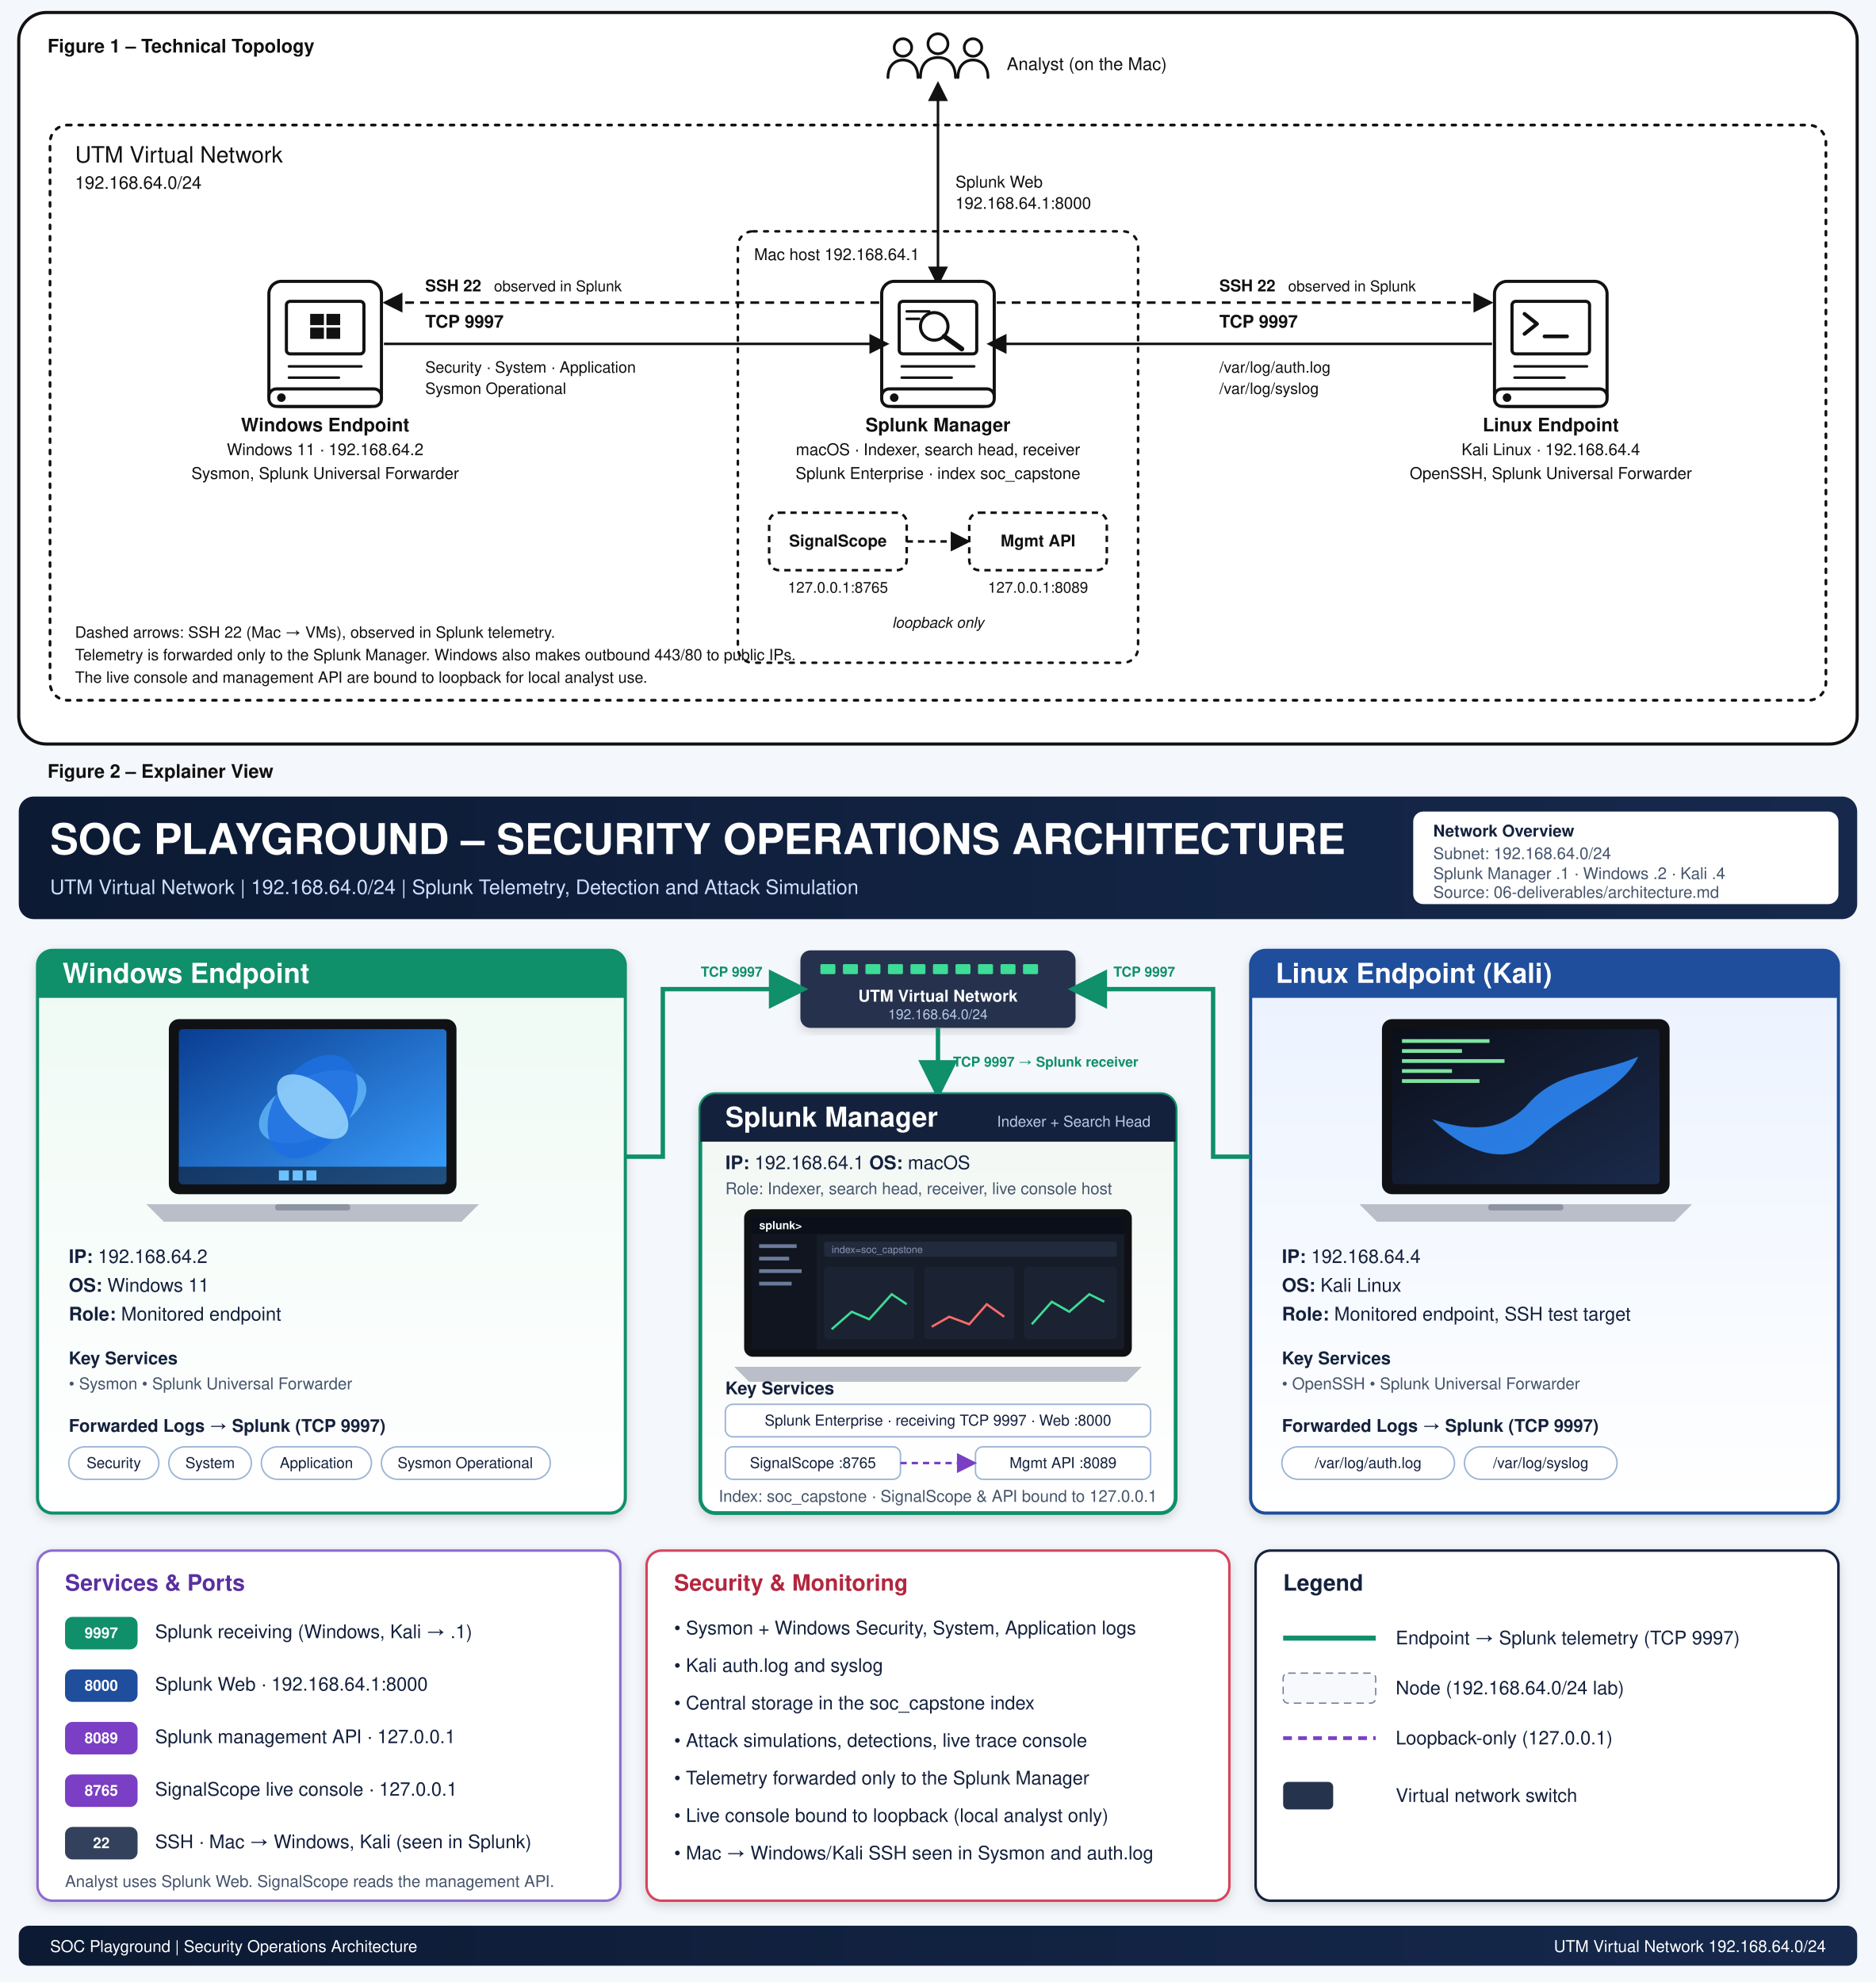
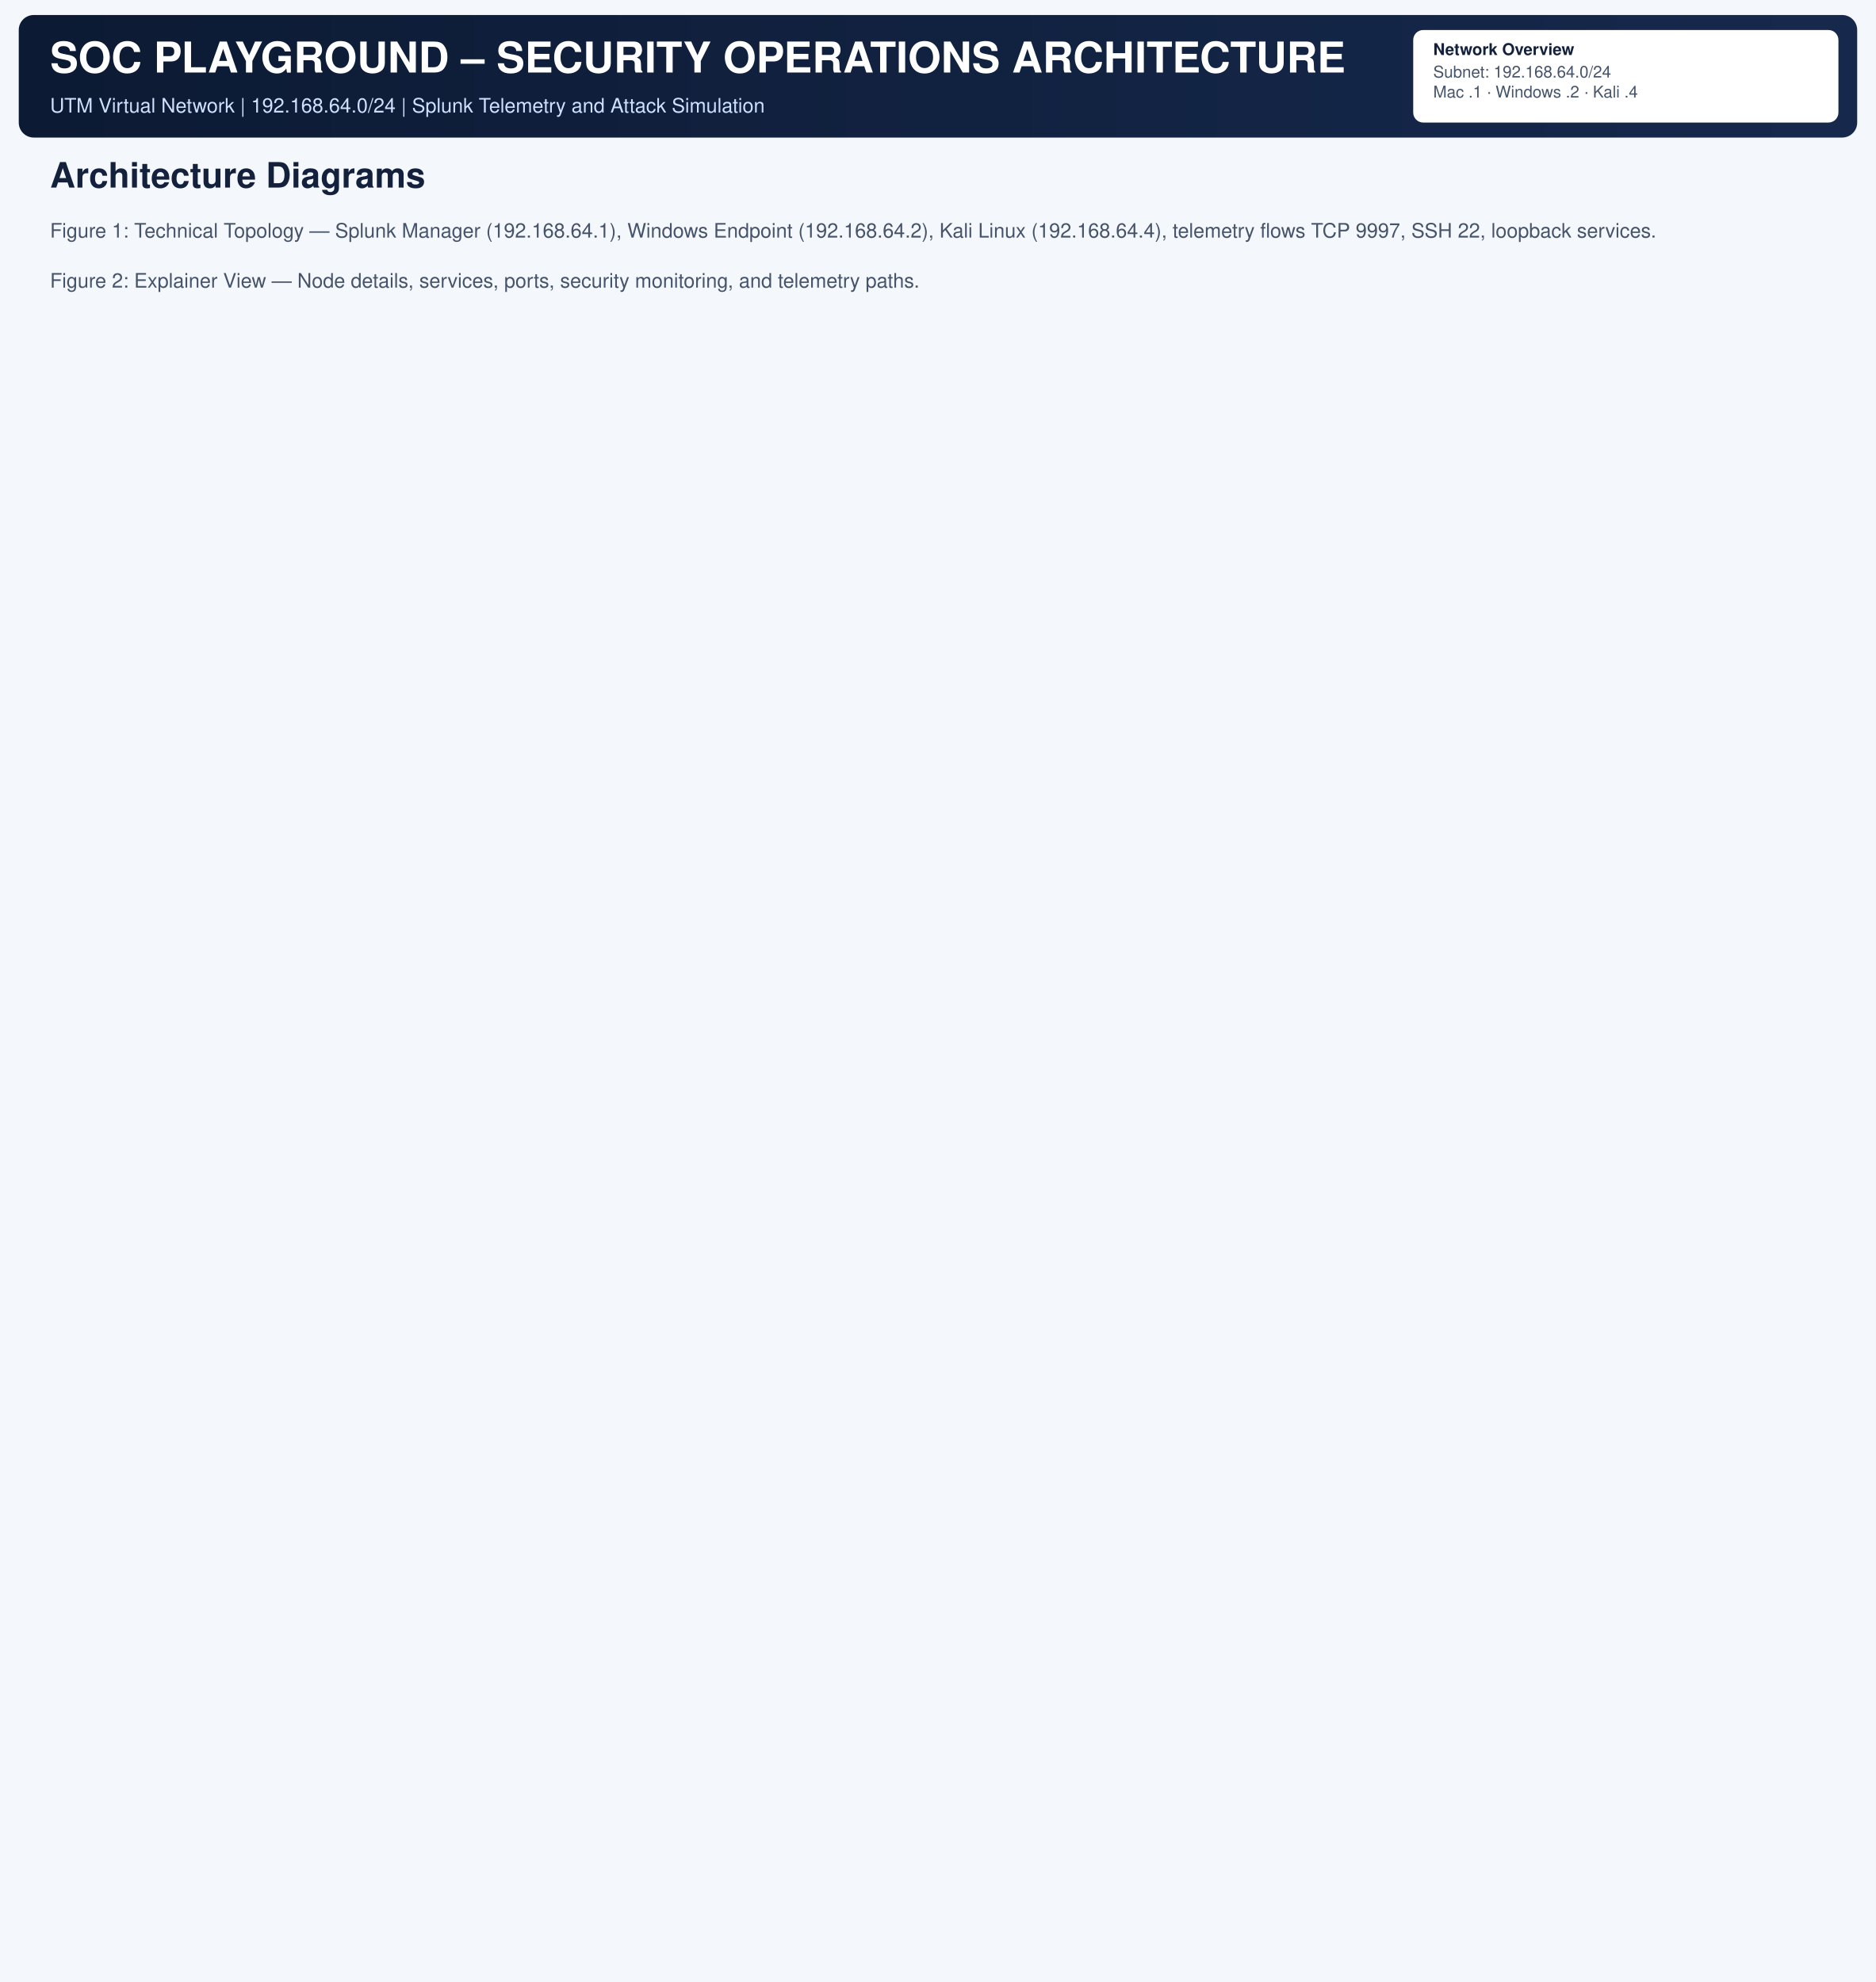
<svg xmlns="http://www.w3.org/2000/svg" viewBox="0 0 1500 1585" font-family="Helvetica, Arial, sans-serif">
  <defs>
-     <marker id="k" viewBox="0 0 10 10" refX="8" refY="5" markerWidth="8" markerHeight="8" orient="auto-start-reverse">
-       <path d="M0 0L10 5L0 10z" fill="#111" />
+     <linearGradient id="hd" x1="0" y1="0" x2="1" y2="0">
+       <stop offset="0" stop-color="#0c1a33" />
+       <stop offset="1" stop-color="#16294d" />
+     </linearGradient>
+     <linearGradient id="win" x1="0" y1="0" x2="1" y2="1">
+       <stop offset="0" stop-color="#0a3d91" />
+       <stop offset="1" stop-color="#3aa0ff" />
+     </linearGradient>
+     <linearGradient id="kali" x1="0" y1="0" x2="1" y2="1">
+       <stop offset="0" stop-color="#0b0f1a" />
+       <stop offset="1" stop-color="#1b2a4a" />
+     </linearGradient>
+     <linearGradient id="gn" x1="0" y1="0" x2="0" y2="1">
+       <stop offset="0" stop-color="#eefaf4" />
+       <stop offset="1" stop-color="#fff" />
+     </linearGradient>
+     <linearGradient id="bl" x1="0" y1="0" x2="0" y2="1">
+       <stop offset="0" stop-color="#eaf2ff" />
+       <stop offset="1" stop-color="#fff" />
+     </linearGradient>
+     <linearGradient id="sp" x1="0" y1="0" x2="0" y2="1">
+       <stop offset="0" stop-color="#f1f7f3" />
+       <stop offset="1" stop-color="#fff" />
+     </linearGradient>
+     <filter id="sh" x="-5%" y="-5%" width="110%" height="115%">
+       <feDropShadow dx="0" dy="3" stdDeviation="4" flood-opacity=".15" />
+     </filter>
+     <marker id="g" viewBox="0 0 10 10" refX="8" refY="5" markerWidth="9" markerHeight="9" orient="auto">
+       <path d="M0 0L10 5L0 10z" fill="#0f8f6a" />
    </marker>
-   </defs>
-   <rect width="1500" height="1585" fill="#f4f7fb" />
-   <rect x="15" y="10" width="1470" height="585" rx="22" fill="#fff" stroke="#111" stroke-width="2.5" />
-   <text x="38" y="42" font-size="15" font-weight="700" fill="#111">Figure 1 – Technical Topology</text>
-   <g fill="none" stroke="#111" stroke-width="2.2" stroke-linecap="round">
-     <circle cx="722" cy="38" r="7" />
-     <circle cx="750" cy="35" r="8" />
-     <circle cx="778" cy="38" r="7" />
-     <path d="M710 62c0-10 6-14 12-14s12 4 12 14M736 62c0-11 6-16 14-16s14 5 14 16M766 62c0-10 6-14 12-14s12 4 12 14" />
-   </g>
-   <text x="805" y="56" font-size="14" fill="#111">Analyst (on the Mac)</text>
-   <rect x="40" y="100" width="1420" height="460" rx="14" fill="none" stroke="#111" stroke-width="2.2" stroke-dasharray="3 6" stroke-linecap="round" />
-   <text x="60" y="130" font-size="18" fill="#111">UTM Virtual Network</text>
-   <text x="60" y="151" font-size="14" fill="#111">192.168.64.0/24</text>
-   <rect x="590" y="185" width="320" height="345" rx="12" fill="none" stroke="#111" stroke-width="2" stroke-dasharray="3 6" stroke-linecap="round" />
-   <text x="603" y="208" font-size="13" fill="#111">Mac host 192.168.64.1</text>
-   <line x1="750" y1="68" x2="750" y2="226" stroke="#111" stroke-width="2" marker-start="url(#k)" marker-end="url(#k)" />
-   <text x="764" y="150" font-size="13" fill="#111">Splunk Web</text>
-   <text x="764" y="167" font-size="13" fill="#111">192.168.64.1:8000</text>
-   <g transform="translate(705,225)" fill="none" stroke="#111" stroke-width="2.5" stroke-linecap="round" stroke-linejoin="round">
-     <rect width="90" height="100" rx="10" fill="#fff" />
-     <rect x="0" y="86" width="90" height="14" rx="6" fill="#fff" />
-     <circle cx="10" cy="93" r="2.2" fill="#111" />
-     <rect x="14" y="16" width="62" height="42" rx="3" />
-     <circle cx="42" cy="36" r="11" />
-     <path d="M50 44l14 10" stroke-width="4" />
-     <path d="M20 24h18M20 30h10" stroke-width="2" />
-     <path d="M16 68h58M16 77h40" stroke-width="2" />
-   </g>
-   <text x="750" y="345" text-anchor="middle" font-size="15" font-weight="700" fill="#111">Splunk Manager</text>
-   <text x="750" y="364" text-anchor="middle" font-size="13" font-weight="400" fill="#111">macOS · Indexer, search head, receiver</text>
-   <text x="750" y="383" text-anchor="middle" font-size="13" font-weight="400" fill="#111">Splunk Enterprise · index soc_capstone</text>
-   <g fill="none" stroke="#111" stroke-width="2">
-     <rect x="615" y="410" width="110" height="46" rx="8" stroke-dasharray="5 4" />
-     <rect x="775" y="410" width="110" height="46" rx="8" stroke-dasharray="5 4" />
-   </g>
-   <text x="670" y="437" text-anchor="middle" font-size="13" font-weight="700" fill="#111">SignalScope</text>
-   <text x="830" y="437" text-anchor="middle" font-size="13" font-weight="700" fill="#111">Mgmt API</text>
-   <text x="670" y="474" text-anchor="middle" font-size="12" fill="#111">127.0.0.1:8765</text>
-   <text x="830" y="474" text-anchor="middle" font-size="12" fill="#111">127.0.0.1:8089</text>
-   <line x1="725" y1="433" x2="773" y2="433" stroke="#111" stroke-width="2" stroke-dasharray="5 4" marker-end="url(#k)" />
-   <text x="750" y="502" text-anchor="middle" font-size="12" font-style="italic" fill="#111">loopback only</text>
-   <g transform="translate(215,225)" fill="none" stroke="#111" stroke-width="2.5" stroke-linecap="round" stroke-linejoin="round">
-     <rect width="90" height="100" rx="10" fill="#fff" />
-     <rect x="0" y="86" width="90" height="14" rx="6" fill="#fff" />
-     <circle cx="10" cy="93" r="2.2" fill="#111" />
-     <rect x="14" y="16" width="62" height="42" rx="3" />
-     <g fill="#111" stroke="none">
-       <rect x="33" y="26" width="11" height="9" />
-       <rect x="46" y="26" width="11" height="9" />
-       <rect x="33" y="37" width="11" height="9" />
-       <rect x="46" y="37" width="11" height="9" />
-     </g>
-     <path d="M16 68h58M16 77h40" stroke-width="2" />
-   </g>
-   <text x="260" y="345" text-anchor="middle" font-size="15" font-weight="700" fill="#111">Windows Endpoint</text>
-   <text x="260" y="364" text-anchor="middle" font-size="13" font-weight="400" fill="#111">Windows 11 · 192.168.64.2</text>
-   <text x="260" y="383" text-anchor="middle" font-size="13" font-weight="400" fill="#111">Sysmon, Splunk Universal Forwarder</text>
-   <g transform="translate(1195,225)" fill="none" stroke="#111" stroke-width="2.5" stroke-linecap="round" stroke-linejoin="round">
-     <rect width="90" height="100" rx="10" fill="#fff" />
-     <rect x="0" y="86" width="90" height="14" rx="6" fill="#fff" />
-     <circle cx="10" cy="93" r="2.2" fill="#111" />
-     <rect x="14" y="16" width="62" height="42" rx="3" />
-     <path d="M24 26l10 8-10 8M40 44h18" stroke-width="3" />
-     <path d="M16 68h58M16 77h40" stroke-width="2" />
-   </g>
-   <text x="1240" y="345" text-anchor="middle" font-size="15" font-weight="700" fill="#111">Linux Endpoint</text>
-   <text x="1240" y="364" text-anchor="middle" font-size="13" font-weight="400" fill="#111">Kali Linux · 192.168.64.4</text>
-   <text x="1240" y="383" text-anchor="middle" font-size="13" font-weight="400" fill="#111">OpenSSH, Splunk Universal Forwarder</text>
-   <line x1="307" y1="275" x2="708" y2="275" stroke="#111" stroke-width="2" marker-end="url(#k)" />
-   <text x="340" y="262" font-size="14" font-weight="700" fill="#111">TCP 9997</text>
-   <text x="340" y="298" font-size="12.5" fill="#111">Security · System · Application</text>
-   <text x="340" y="315" font-size="12.5" fill="#111">Sysmon Operational</text>
-   <line x1="1193" y1="275" x2="792" y2="275" stroke="#111" stroke-width="2" marker-end="url(#k)" />
-   <text x="975" y="262" font-size="14" font-weight="700" fill="#111">TCP 9997</text>
-   <text x="975" y="298" font-size="12.5" fill="#111">/var/log/auth.log</text>
-   <text x="975" y="315" font-size="12.5" fill="#111">/var/log/syslog</text>
-   <line x1="703" y1="242" x2="309" y2="242" stroke="#111" stroke-width="2" stroke-dasharray="7 5" marker-end="url(#k)" />
-   <text x="340" y="233" font-size="13" font-weight="700" fill="#111">SSH 22</text>
-   <text x="395" y="233" font-size="12" fill="#111">observed in Splunk</text>
-   <line x1="797" y1="242" x2="1191" y2="242" stroke="#111" stroke-width="2" stroke-dasharray="7 5" marker-end="url(#k)" />
-   <text x="975" y="233" font-size="13" font-weight="700" fill="#111">SSH 22</text>
-   <text x="1030" y="233" font-size="12" fill="#111">observed in Splunk</text>
-   <text x="60" y="510" font-size="12.5" fill="#111">Dashed arrows: SSH 22 (Mac → VMs), observed in Splunk telemetry.</text>
-   <text x="60" y="528" font-size="12.5" fill="#111">Telemetry is forwarded only to the Splunk Manager. Windows also makes outbound 443/80 to public IPs.</text>
-   <text x="60" y="546" font-size="12.5" fill="#111">The live console and management API are bound to loopback for local analyst use.</text>
-   <text x="38" y="622" font-size="15" font-weight="700" fill="#111">Figure 2 – Explainer View</text>
-   <g transform="translate(0,625)">
-     <defs>
-       <linearGradient id="hd" x1="0" y1="0" x2="1" y2="0">
-         <stop offset="0" stop-color="#0c1a33" />
-         <stop offset="1" stop-color="#16294d" />
-       </linearGradient>
-       <linearGradient id="win" x1="0" y1="0" x2="1" y2="1">
-         <stop offset="0" stop-color="#0a3d91" />
-         <stop offset="1" stop-color="#3aa0ff" />
-       </linearGradient>
-       <linearGradient id="kali" x1="0" y1="0" x2="1" y2="1">
-         <stop offset="0" stop-color="#0b0f1a" />
-         <stop offset="1" stop-color="#1b2a4a" />
-       </linearGradient>
-       <linearGradient id="gn" x1="0" y1="0" x2="0" y2="1">
-         <stop offset="0" stop-color="#eefaf4" />
-         <stop offset="1" stop-color="#fff" />
-       </linearGradient>
-       <linearGradient id="bl" x1="0" y1="0" x2="0" y2="1">
-         <stop offset="0" stop-color="#eaf2ff" />
-         <stop offset="1" stop-color="#fff" />
-       </linearGradient>
-       <linearGradient id="sp" x1="0" y1="0" x2="0" y2="1">
-         <stop offset="0" stop-color="#f1f7f3" />
-         <stop offset="1" stop-color="#fff" />
-       </linearGradient>
-       <filter id="sh" x="-5%" y="-5%" width="110%" height="115%">
-         <feDropShadow dx="0" dy="3" stdDeviation="4" flood-opacity=".15" />
-       </filter>
-       <marker id="g" viewBox="0 0 10 10" refX="8" refY="5" markerWidth="9" markerHeight="9" orient="auto">
-         <path d="M0 0L10 5L0 10z" fill="#0f8f6a" />
-       </marker>
-       <marker id="p" viewBox="0 0 10 10" refX="8" refY="5" markerWidth="8" markerHeight="8" orient="auto">
-         <path d="M0 0L10 5L0 10z" fill="#7a3fc4" />
-       </marker>
-       <style>
+     <marker id="p" viewBox="0 0 10 10" refX="8" refY="5" markerWidth="8" markerHeight="8" orient="auto">
+       <path d="M0 0L10 5L0 10z" fill="#7a3fc4" />
+     </marker>
+     <style>
.h{font-size:22px;font-weight:700;fill:#fff}.t{font-size:15px;fill:#14213d}.s{font-size:13px;fill:#46546b}.b{font-size:14px;font-weight:700;fill:#14213d}
.c{font-size:12px;fill:#14213d;text-anchor:middle}.chip{fill:#fff;stroke:#9db4d6;stroke-width:1.2}
</style>
-     </defs>
-     <rect width="1500" height="960" fill="#f4f7fb" />
-     <rect x="15" y="12" width="1470" height="98" rx="12" fill="url(#hd)" />
-     <text x="40" y="58" font-size="34" font-weight="700" fill="#fff">SOC PLAYGROUND – SECURITY OPERATIONS ARCHITECTURE</text>
-     <text x="40" y="90" font-size="16" fill="#cfe0ff">UTM Virtual Network  |  192.168.64.0/24  |  Splunk Telemetry, Detection and Attack Simulation</text>
-     <rect x="1130" y="24" width="340" height="74" rx="8" fill="#fff" />
-     <text x="1146" y="44" font-size="13" font-weight="700" fill="#14213d">Network Overview</text>
-     <text x="1146" y="62" class="s">Subnet: 192.168.64.0/24</text>
-     <text x="1146" y="78" class="s">Splunk Manager .1  ·  Windows .2  ·  Kali .4</text>
-     <text x="1146" y="93" class="s" font-size="11">Source: 06-deliverables/architecture.md</text>
-     <g filter="url(#sh)">
-       <rect x="30" y="135" width="470" height="450" rx="12" fill="url(#gn)" stroke="#0f8f6a" stroke-width="2.5" />
-     </g>
-     <path d="M30 147a12 12 0 0 1 12-12h446a12 12 0 0 1 12 12v26H30z" fill="#0f8f6a" />
-     <text x="50" y="161" class="h" font-size="20">Windows Endpoint</text>
-     <g transform="translate(135,190)">
-       <rect width="230" height="140" rx="8" fill="#0f1115" />
-       <rect x="8" y="8" width="214" height="124" rx="3" fill="url(#win)" />
-       <ellipse cx="115" cy="70" rx="46" ry="24" fill="#6cc2ff" opacity=".7" transform="rotate(-25 115 70)" />
-       <ellipse cx="115" cy="70" rx="30" ry="46" fill="#1d6ee0" opacity=".85" transform="rotate(35 115 70)" />
-       <ellipse cx="115" cy="70" rx="18" ry="34" fill="#9fdcff" opacity=".8" transform="rotate(-50 115 70)" />
-       <rect x="8" y="118" width="214" height="14" fill="#0b0f1a" opacity=".55" />
-       <rect x="88" y="121" width="8" height="8" fill="#6cc2ff" />
-       <rect x="99" y="121" width="8" height="8" fill="#6cc2ff" />
-       <rect x="110" y="121" width="8" height="8" fill="#6cc2ff" />
-       <path d="M-18 148H248L234 162H-4z" fill="#b9bec8" />
-       <rect x="85" y="148" width="60" height="5" rx="2" fill="#8d94a1" />
-     </g>
-     <text x="55" y="385" class="t">
-       <tspan font-weight="700">IP:</tspan> 192.168.64.2</text>
-     <text x="55" y="408" class="t">
-       <tspan font-weight="700">OS:</tspan> Windows 11</text>
-     <text x="55" y="431" class="t">
-       <tspan font-weight="700">Role:</tspan> Monitored endpoint</text>
-     <text x="55" y="466" class="b">Key Services</text>
-     <text x="55" y="486" class="s">• Sysmon    • Splunk Universal Forwarder</text>
-     <text x="55" y="520" class="b">Forwarded Logs → Splunk (TCP 9997)</text>
-     <rect class="chip" x="55" y="532" width="72" height="26" rx="13" />
-     <text class="c" x="91" y="549">Security</text>
-     <rect class="chip" x="135" y="532" width="66" height="26" rx="13" />
-     <text class="c" x="168" y="549">System</text>
-     <rect class="chip" x="209" y="532" width="88" height="26" rx="13" />
-     <text class="c" x="253" y="549">Application</text>
-     <rect class="chip" x="305" y="532" width="135" height="26" rx="13" />
-     <text class="c" x="372" y="549">Sysmon Operational</text>
-     <g filter="url(#sh)">
-       <rect x="1000" y="135" width="470" height="450" rx="12" fill="url(#bl)" stroke="#1f4e9c" stroke-width="2.5" />
-     </g>
-     <path d="M1000 147a12 12 0 0 1 12-12h446a12 12 0 0 1 12 12v26H1000z" fill="#1f4e9c" />
-     <text x="1020" y="161" class="h" font-size="20">Linux Endpoint (Kali)</text>
-     <g transform="translate(1105,190)">
-       <rect width="230" height="140" rx="8" fill="#0f1115" />
-       <rect x="8" y="8" width="214" height="124" rx="3" fill="url(#kali)" />
-       <path d="M120 100C150 70 190 60 205 30C170 45 140 40 115 70C95 90 70 90 40 80C70 110 100 115 120 100Z" fill="#2d8cff" opacity=".85" />
-       <g fill="#7fe3a0">
-         <rect x="16" y="16" width="70" height="3" />
-         <rect x="16" y="24" width="48" height="3" />
-         <rect x="16" y="32" width="82" height="3" />
-         <rect x="16" y="40" width="40" height="3" />
-         <rect x="16" y="48" width="62" height="3" />
-       </g>
-       <path d="M-18 148H248L234 162H-4z" fill="#b9bec8" />
-       <rect x="85" y="148" width="60" height="5" rx="2" fill="#8d94a1" />
-     </g>
-     <text x="1025" y="385" class="t">
-       <tspan font-weight="700">IP:</tspan> 192.168.64.4</text>
-     <text x="1025" y="408" class="t">
-       <tspan font-weight="700">OS:</tspan> Kali Linux</text>
-     <text x="1025" y="431" class="t">
-       <tspan font-weight="700">Role:</tspan> Monitored endpoint, SSH test target</text>
-     <text x="1025" y="466" class="b">Key Services</text>
-     <text x="1025" y="486" class="s">• OpenSSH    • Splunk Universal Forwarder</text>
-     <text x="1025" y="520" class="b">Forwarded Logs → Splunk (TCP 9997)</text>
-     <rect class="chip" x="1025" y="532" width="138" height="26" rx="13" />
-     <text class="c" x="1094" y="549">/var/log/auth.log</text>
-     <rect class="chip" x="1171" y="532" width="122" height="26" rx="13" />
-     <text class="c" x="1232" y="549">/var/log/syslog</text>
-     <g filter="url(#sh)">
-       <rect x="640" y="135" width="220" height="62" rx="8" fill="#26334d" />
-     </g>
-     <g fill="#3ddc97">
-       <rect x="656" y="146" width="12" height="8" rx="1" />
-       <rect x="674" y="146" width="12" height="8" rx="1" />
-       <rect x="692" y="146" width="12" height="8" rx="1" />
-       <rect x="710" y="146" width="12" height="8" rx="1" />
-       <rect x="728" y="146" width="12" height="8" rx="1" />
-       <rect x="746" y="146" width="12" height="8" rx="1" />
-       <rect x="764" y="146" width="12" height="8" rx="1" />
-       <rect x="782" y="146" width="12" height="8" rx="1" />
-       <rect x="800" y="146" width="12" height="8" rx="1" />
-       <rect x="818" y="146" width="12" height="8" rx="1" />
-     </g>
-     <text x="750" y="176" text-anchor="middle" font-size="13" font-weight="700" fill="#fff">UTM Virtual Network</text>
-     <text x="750" y="190" text-anchor="middle" font-size="11" fill="#b9c8e6">192.168.64.0/24</text>
-     <path d="M500 300H530V166H640" fill="none" stroke="#0f8f6a" stroke-width="3.5" marker-end="url(#g)" />
-     <path d="M1000 300H970V166H860" fill="none" stroke="#0f8f6a" stroke-width="3.5" marker-end="url(#g)" />
-     <line x1="750" y1="197" x2="750" y2="248" stroke="#0f8f6a" stroke-width="3.5" marker-end="url(#g)" />
-     <text x="585" y="156" text-anchor="middle" font-size="11" font-weight="700" fill="#0f8f6a">TCP 9997</text>
-     <text x="915" y="156" text-anchor="middle" font-size="11" font-weight="700" fill="#0f8f6a">TCP 9997</text>
-     <text x="762" y="228" font-size="11" font-weight="700" fill="#0f8f6a">TCP 9997 → Splunk receiver</text>
-     <g filter="url(#sh)">
-       <rect x="560" y="250" width="380" height="335" rx="12" fill="url(#sp)" stroke="#0f8f6a" stroke-width="3" />
-     </g>
-     <path d="M560 262a12 12 0 0 1 12-12h356a12 12 0 0 1 12 12v26H560z" fill="#14213d" />
-     <text x="580" y="276" class="h" font-size="19">Splunk Manager</text>
-     <text x="920" y="276" text-anchor="end" font-size="12" fill="#b9c8e6">Indexer + Search Head</text>
-     <text x="580" y="310" class="t">
-       <tspan font-weight="700">IP:</tspan> 192.168.64.1    <tspan font-weight="700">OS:</tspan> macOS</text>
-     <text x="580" y="330" class="s">Role: Indexer, search head, receiver, live console host</text>
-     <g transform="translate(595,342)">
-       <rect width="310" height="118" rx="7" fill="#0f1115" />
-       <rect x="6" y="6" width="298" height="106" rx="3" fill="#161c28" />
-       <rect x="6" y="6" width="298" height="14" fill="#0b0f1a" />
-       <text x="12" y="16" font-size="9" font-weight="700" fill="#fff">splunk&gt;</text>
-       <rect x="6" y="20" width="52" height="92" fill="#10151f" />
-       <g fill="#6b7a99">
-         <rect x="12" y="28" width="30" height="3" />
-         <rect x="12" y="38" width="24" height="3" />
-         <rect x="12" y="48" width="34" height="3" />
-         <rect x="12" y="58" width="26" height="3" />
-       </g>
-       <rect x="64" y="26" width="234" height="12" rx="2" fill="#222b3d" />
-       <text x="70" y="35" font-size="8" fill="#8896b3">index=soc_capstone</text>
-       <g stroke-width="1.8" fill="none">
-         <rect x="64" y="46" width="72" height="58" rx="3" fill="#1b2332" stroke="none" />
-         <rect x="144" y="46" width="72" height="58" rx="3" fill="#1b2332" stroke="none" />
-         <rect x="224" y="46" width="74" height="58" rx="3" fill="#1b2332" stroke="none" />
-         <path d="M70 96l16-14 14 6 18-20 12 8" stroke="#3ddc97" />
-         <path d="M150 94l14-8 16 6 14-16 14 10" stroke="#ff6b6b" />
-         <path d="M230 92l16-18 14 8 16-14 12 6" stroke="#3ddc97" />
-       </g>
-       <path d="M-8 126H318L306 138H4z" fill="#b9bec8" />
-     </g>
-     <text x="580" y="490" class="b">Key Services</text>
-     <rect class="chip" x="580" y="498" width="340" height="26" rx="6" />
-     <text x="750" y="515" class="c">Splunk Enterprise · receiving TCP 9997 · Web :8000</text>
-     <rect class="chip" x="580" y="532" width="140" height="26" rx="6" stroke="#7a3fc4" />
-     <text x="650" y="549" class="c">SignalScope :8765</text>
-     <rect class="chip" x="780" y="532" width="140" height="26" rx="6" stroke="#7a3fc4" />
-     <text x="850" y="549" class="c">Mgmt API :8089</text>
-     <line x1="720" y1="545" x2="778" y2="545" stroke="#7a3fc4" stroke-width="2" stroke-dasharray="5 4" marker-end="url(#p)" />
-     <text x="750" y="576" text-anchor="middle" class="s" font-size="12">Index: soc_capstone · SignalScope &amp; API bound to 127.0.0.1</text>
-     <g filter="url(#sh)">
-       <rect x="30" y="615" width="466" height="280" rx="12" fill="#fff" stroke="#8e6bd1" stroke-width="2" />
-     </g>
-     <text x="52" y="647" font-size="18" font-weight="700" fill="#5a2fa0">Services &amp; Ports</text>
-     <g font-size="12" font-weight="700" fill="#fff" text-anchor="middle">
-       <rect x="52" y="668" width="58" height="26" rx="6" fill="#0f8f6a" />
-       <text x="81" y="685">9997</text>
-       <rect x="52" y="710" width="58" height="26" rx="6" fill="#1f4e9c" />
-       <text x="81" y="727">8000</text>
-       <rect x="52" y="752" width="58" height="26" rx="6" fill="#7a3fc4" />
-       <text x="81" y="769">8089</text>
-       <rect x="52" y="794" width="58" height="26" rx="6" fill="#7a3fc4" />
-       <text x="81" y="811">8765</text>
-       <rect x="52" y="836" width="58" height="26" rx="6" fill="#33415c" />
-       <text x="81" y="853">22</text>
-     </g>
-     <text x="124" y="685" class="t">Splunk receiving (Windows, Kali → .1)</text>
-     <text x="124" y="727" class="t">Splunk Web · 192.168.64.1:8000</text>
-     <text x="124" y="769" class="t">Splunk management API · 127.0.0.1</text>
-     <text x="124" y="811" class="t">SignalScope live console · 127.0.0.1</text>
-     <text x="124" y="853" class="t">SSH · Mac → Windows, Kali (seen in Splunk)</text>
-     <text x="52" y="884" class="s">Analyst uses Splunk Web. SignalScope reads the management API.</text>
-     <g filter="url(#sh)">
-       <rect x="517" y="615" width="466" height="280" rx="12" fill="#fff" stroke="#d6455d" stroke-width="2" />
-     </g>
-     <text x="539" y="647" font-size="18" font-weight="700" fill="#b3263f">Security &amp; Monitoring</text>
-     <g class="t">
-       <text x="539" y="682">• Sysmon + Windows Security, System, Application logs</text>
-       <text x="539" y="712">• Kali auth.log and syslog</text>
-       <text x="539" y="742">• Central storage in the soc_capstone index</text>
-       <text x="539" y="772">• Attack simulations, detections, live trace console</text>
-       <text x="539" y="802">• Telemetry forwarded only to the Splunk Manager</text>
-       <text x="539" y="832">• Live console bound to loopback (local analyst only)</text>
-       <text x="539" y="862">• Mac → Windows/Kali SSH seen in Sysmon and auth.log</text>
-     </g>
-     <g filter="url(#sh)">
-       <rect x="1004" y="615" width="466" height="280" rx="12" fill="#fff" stroke="#14213d" stroke-width="2" />
-     </g>
-     <text x="1026" y="647" font-size="18" font-weight="700" fill="#14213d">Legend</text>
-     <line x1="1026" y1="685" x2="1100" y2="685" stroke="#0f8f6a" stroke-width="4" />
-     <text x="1116" y="690" class="t">Endpoint → Splunk telemetry (TCP 9997)</text>
-     <rect x="1026" y="713" width="74" height="24" rx="4" fill="#f7f9fc" stroke="#6b7a99" stroke-dasharray="6 4" />
-     <text x="1116" y="730" class="t">Node (192.168.64.0/24 lab)</text>
-     <line x1="1026" y1="765" x2="1100" y2="765" stroke="#7a3fc4" stroke-width="3" stroke-dasharray="7 5" />
-     <text x="1116" y="770" class="t">Loopback-only (127.0.0.1)</text>
-     <rect x="1026" y="800" width="40" height="22" rx="4" fill="#26334d" />
-     <text x="1116" y="816" class="t">Virtual network switch</text>
-     <rect x="15" y="915" width="1470" height="32" rx="8" fill="url(#hd)" />
-     <text x="40" y="936" font-size="13" fill="#fff">SOC Playground  |  Security Operations Architecture</text>
-     <text x="1460" y="936" text-anchor="end" font-size="13" fill="#fff">UTM Virtual Network  192.168.64.0/24</text>
-   </g>
+   </defs>
+   <rect width="1500" height="1585" fill="#f4f7fb" />
+   <rect x="15" y="12" width="1470" height="98" rx="12" fill="url(#hd)" />
+   <text x="40" y="58" font-size="34" font-weight="700" fill="#fff">SOC PLAYGROUND – SECURITY OPERATIONS ARCHITECTURE</text>
+   <text x="40" y="90" font-size="16" fill="#cfe0ff">UTM Virtual Network  |  192.168.64.0/24  |  Splunk Telemetry and Attack Simulation</text>
+   <rect x="1130" y="24" width="340" height="74" rx="8" fill="#fff" />
+   <text x="1146" y="44" font-size="13" font-weight="700" fill="#14213d">Network Overview</text>
+   <text x="1146" y="62" font-size="13" fill="#46546b">Subnet: 192.168.64.0/24</text>
+   <text x="1146" y="78" font-size="13" fill="#46546b">Mac .1  ·  Windows .2  ·  Kali .4</text>
+   <text x="40" y="150" font-size="28" font-weight="700" fill="#14213d">Architecture Diagrams</text>
+   <text x="40" y="190" font-size="16" fill="#46546b">Figure 1: Technical Topology — Splunk Manager (192.168.64.1), Windows Endpoint (192.168.64.2), Kali Linux (192.168.64.4), telemetry flows TCP 9997, SSH 22, loopback services.</text>
+   <text x="40" y="230" font-size="16" fill="#46546b">Figure 2: Explainer View — Node details, services, ports, security monitoring, and telemetry paths.</text>
</svg>
